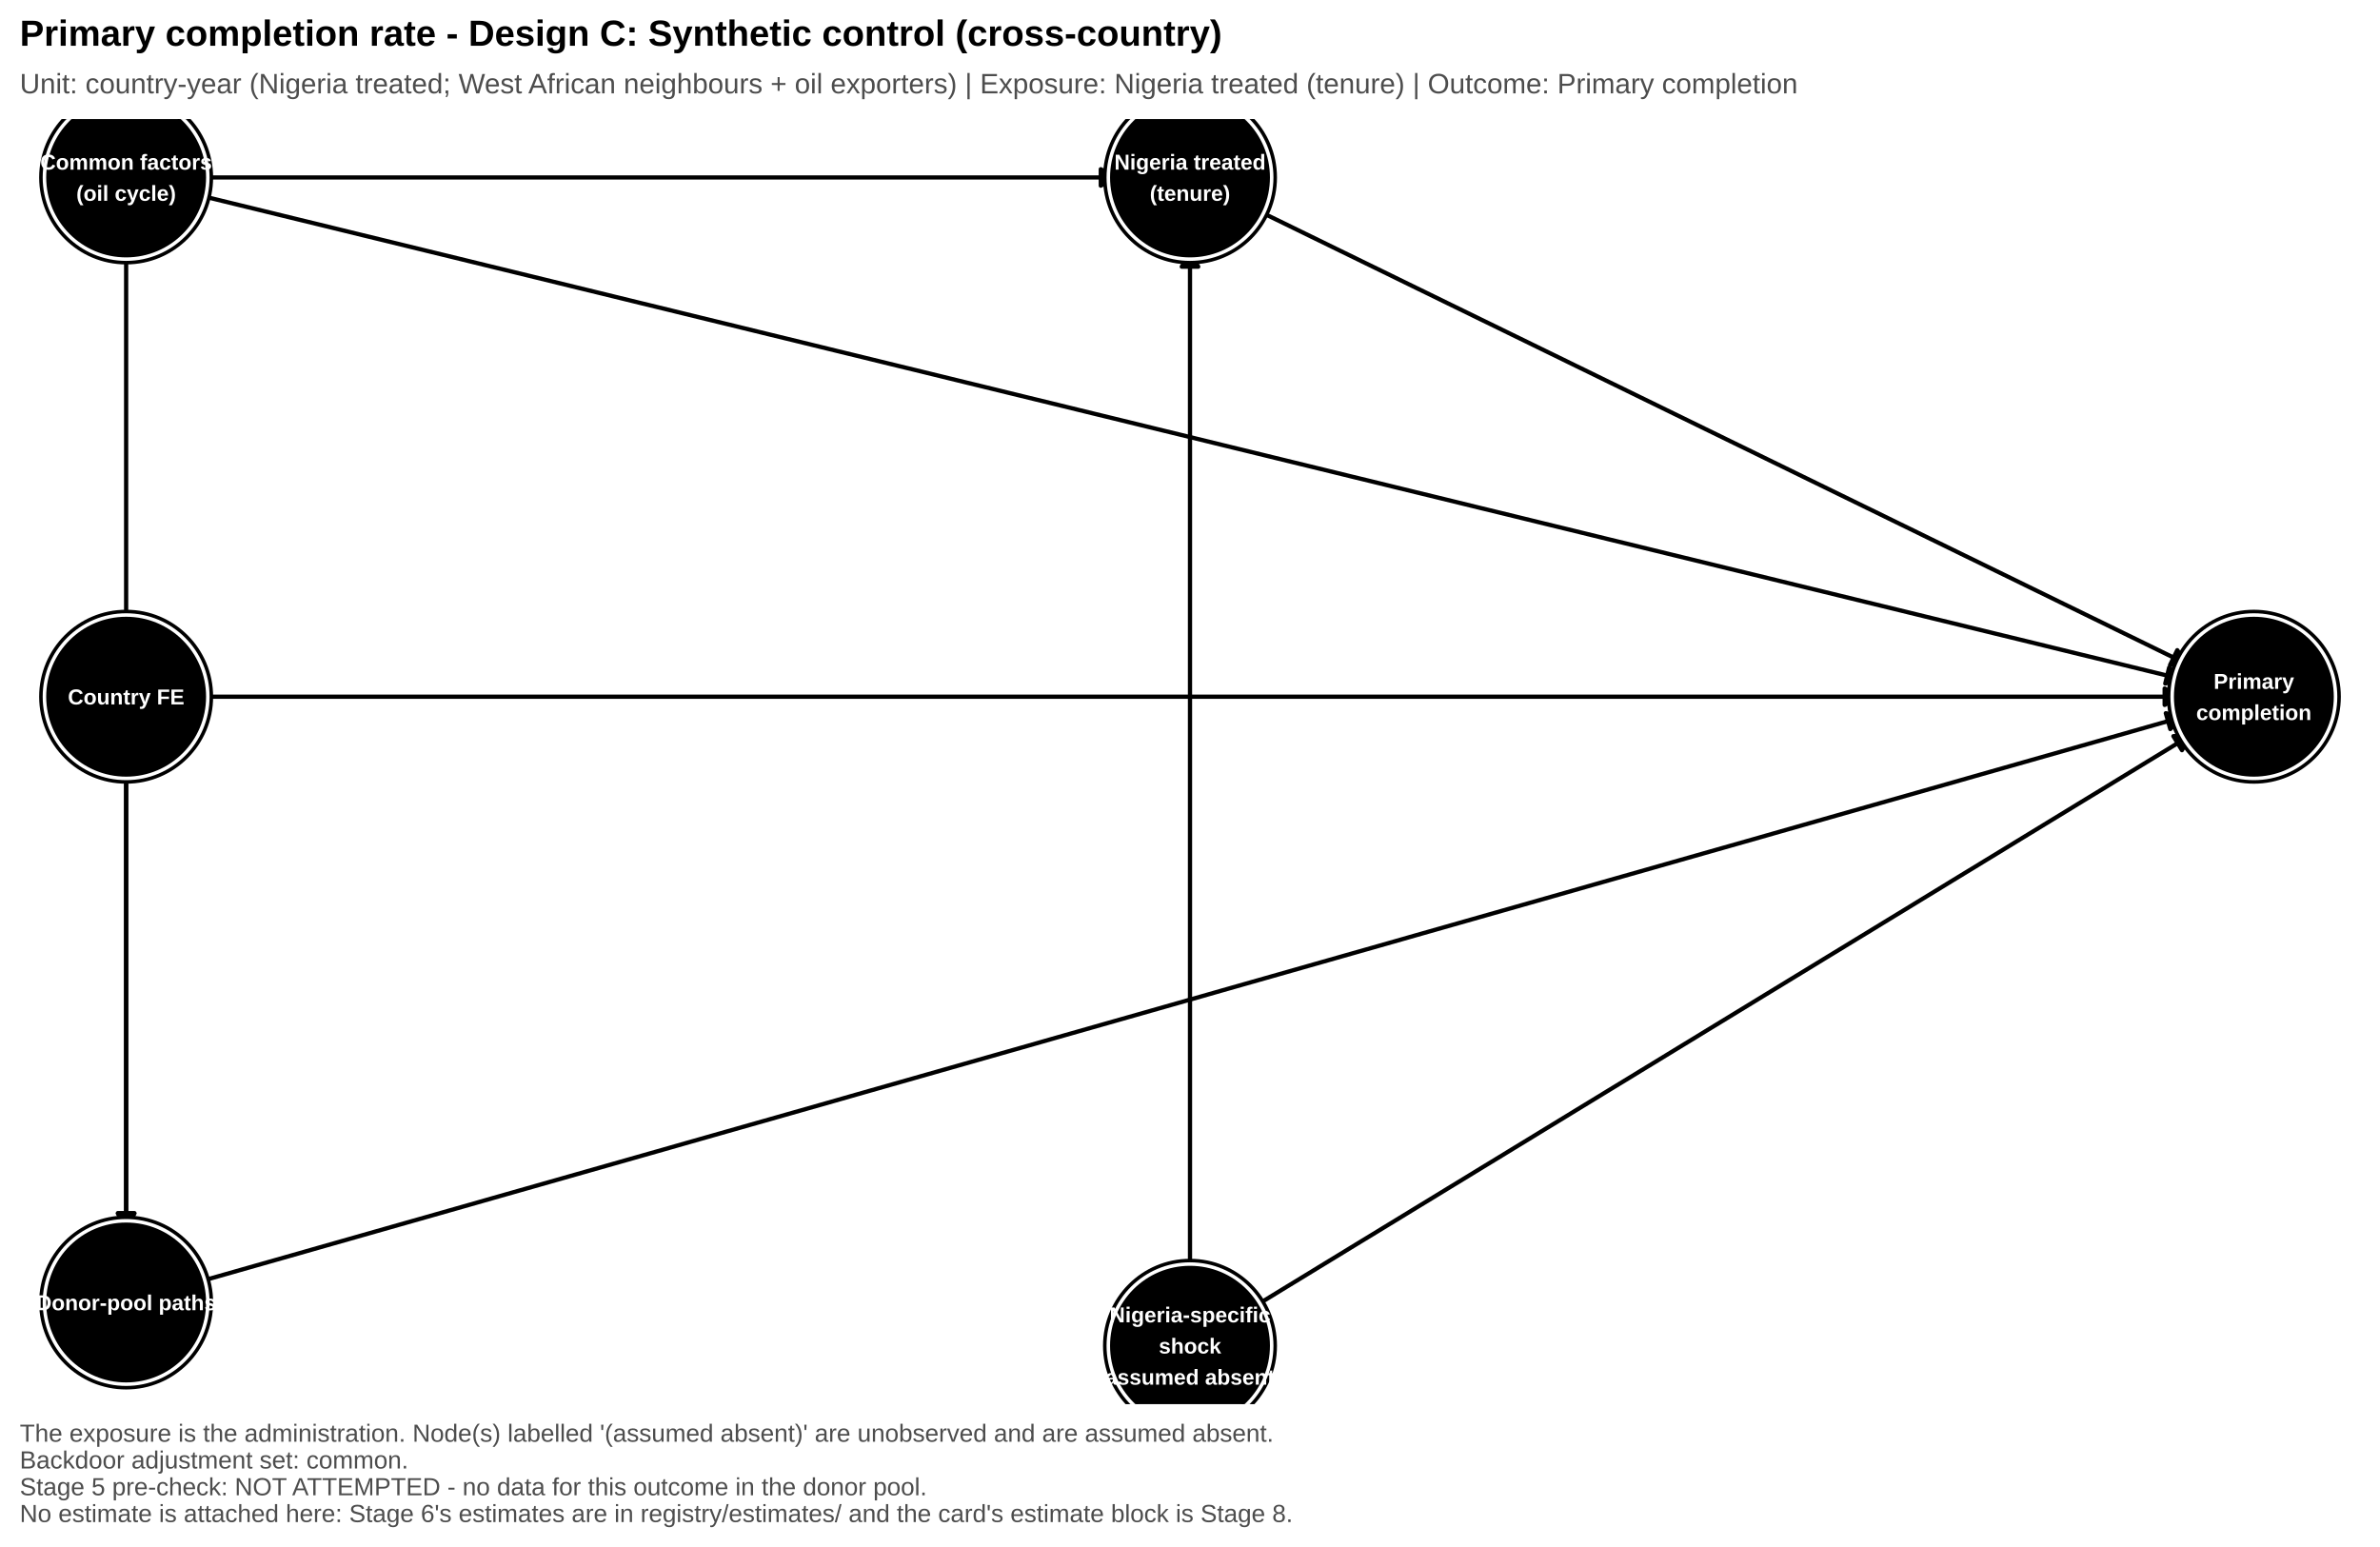
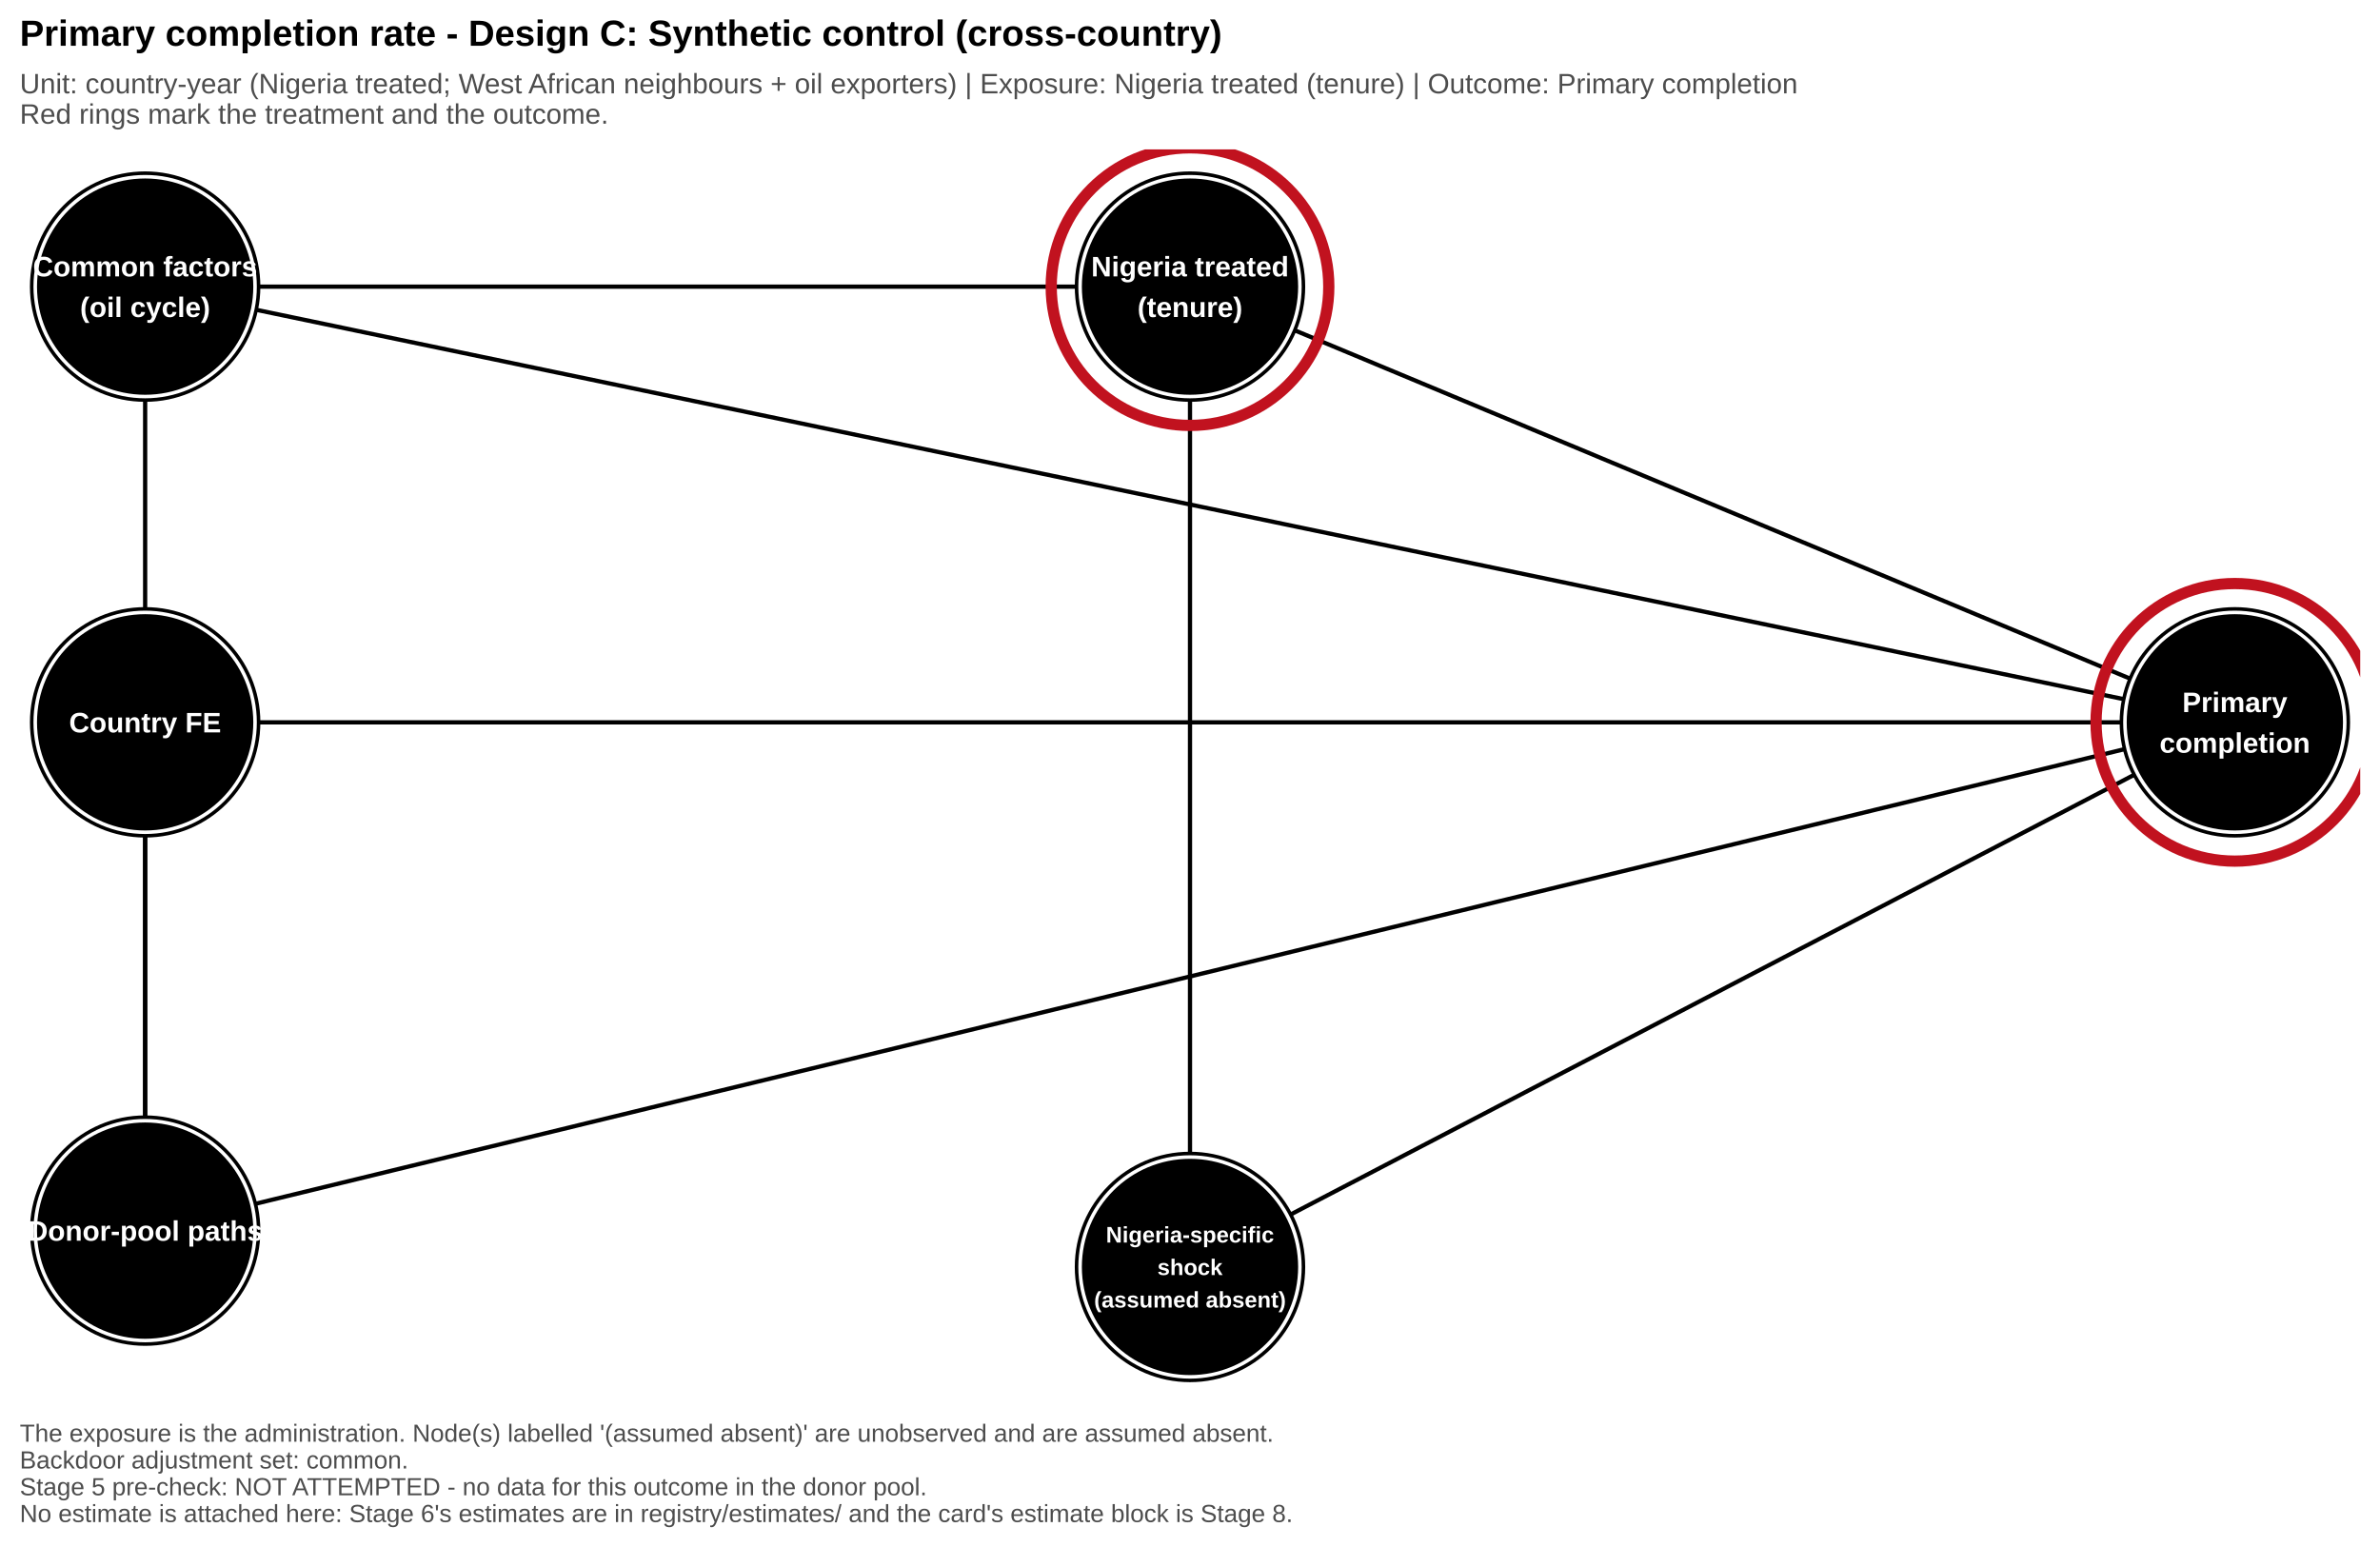
<svg xmlns="http://www.w3.org/2000/svg" width="720.00pt" height="468.00pt" viewBox="0 0 720.00 468.00">
  <g class="svglite">
    <defs>
      <style type="text/css">
    .svglite line, .svglite polyline, .svglite polygon, .svglite path, .svglite rect, .svglite circle {
      fill: none;
      stroke: #000000;
      stroke-linecap: round;
      stroke-linejoin: round;
      stroke-miterlimit: 10.00;
    }
    .svglite text {
      white-space: pre;
    }
    .svglite g.glyphgroup path {
      fill: inherit;
      stroke: none;
    }
  </style>
    </defs>
    <rect width="100%" height="100%" style="stroke: none; fill: #FFFFFF;" />
    <defs>
      <clipPath id="cpMC4wMHw3MjAuMDB8MC4wMHw0NjguMDA=">
        <rect x="0.00" y="0.00" width="720.00" height="468.00" />
      </clipPath>
    </defs>
    <g clip-path="url(#cpMC4wMHw3MjAuMDB8MC4wMHw0NjguMDA=)">
-       <rect x="0.00" y="-0" width="720.00" height="468.00" style="stroke-width: 1.16; stroke: none; fill: #FFFFFF;" />
+       <rect x="0.00" y="0" width="720.00" height="468.00" style="stroke-width: 1.16; stroke: none; fill: #FFFFFF;" />
    </g>
    <defs>
-       <clipPath id="cpNS45OHw3MTQuMDJ8MzYuMDF8NDI0Ljgw">
-         <rect x="5.98" y="36.01" width="708.04" height="388.78" />
+       <clipPath id="cpNS45OHw3MTQuMDJ8NDUuMTl8NDI0Ljgw">
+         <rect x="5.98" y="45.19" width="708.04" height="379.60" />
      </clipPath>
    </defs>
-     <g clip-path="url(#cpNS45OHw3MTQuMDJ8MzYuMDF8NDI0Ljgw)">
-       <polyline points="60.19,59.06 64.17,60.03 70.67,61.62 77.17,63.20 83.67,64.79 90.18,66.38 96.68,67.96 103.18,69.55 109.68,71.14 116.18,72.72 122.68,74.31 129.19,75.90 135.69,77.48 142.19,79.07 148.69,80.66 155.19,82.24 161.70,83.83 168.20,85.42 174.70,87.01 181.20,88.59 187.70,90.18 194.20,91.77 200.71,93.35 207.21,94.94 213.71,96.53 220.21,98.11 226.71,99.70 233.22,101.29 239.72,102.87 246.22,104.46 252.72,106.05 259.22,107.63 265.72,109.22 272.23,110.81 278.73,112.39 285.23,113.98 291.73,115.57 298.23,117.15 304.73,118.74 311.24,120.33 317.74,121.91 324.24,123.50 330.74,125.09 337.24,126.67 343.75,128.26 350.25,129.85 356.75,131.43 363.25,133.02 369.75,134.61 376.25,136.19 382.76,137.78 389.26,139.37 395.76,140.95 402.26,142.54 408.76,144.13 415.27,145.71 421.77,147.30 428.27,148.89 434.77,150.47 441.27,152.06 447.77,153.65 454.28,155.23 460.78,156.82 467.28,158.41 473.78,159.99 480.28,161.58 486.78,163.17 493.29,164.75 499.79,166.34 506.29,167.93 512.79,169.51 519.29,171.10 525.80,172.69 532.30,174.27 538.80,175.86 545.30,177.45 551.80,179.03 558.30,180.62 564.81,182.21 571.31,183.79 577.81,185.38 584.31,186.97 590.81,188.55 597.32,190.14 603.82,191.73 610.32,193.31 616.82,194.90 623.32,196.49 629.82,198.08 636.33,199.66 642.83,201.25 649.33,202.84 655.83,204.42 659.81,205.39 " style="stroke-width: 1.28; stroke-linecap: butt;" />
-       <polygon points="655.03,206.79 659.81,205.39 656.21,201.95 " style="stroke-width: 1.28; stroke-linecap: butt; fill: #000000;" />
-       <polyline points="38.16,76.36 38.16,77.75 38.16,81.19 38.16,84.62 38.16,88.06 38.16,91.50 38.16,94.94 38.16,98.38 38.16,101.81 38.16,105.25 38.16,108.69 38.16,112.13 38.16,115.57 38.16,119.00 38.16,122.44 38.16,125.88 38.16,129.32 38.16,132.76 38.16,136.19 38.16,139.63 38.16,143.07 38.16,146.51 38.16,149.94 38.16,153.38 38.16,156.82 38.16,160.26 38.16,163.70 38.16,167.13 38.16,170.57 38.16,174.01 38.16,177.45 38.16,180.89 38.16,184.32 38.16,187.76 38.16,191.20 38.16,194.64 38.16,198.08 38.16,201.51 38.16,204.95 38.16,208.39 38.16,211.83 38.16,215.26 38.16,218.70 38.16,222.14 38.16,225.58 38.16,229.02 38.16,232.45 38.16,235.89 38.16,239.33 38.16,242.77 38.16,246.21 38.16,249.64 38.16,253.08 38.16,256.52 38.16,259.96 38.16,263.39 38.16,266.83 38.16,270.27 38.16,273.71 38.16,277.15 38.16,280.58 38.16,284.02 38.16,287.46 38.16,290.90 38.16,294.34 38.16,297.77 38.16,301.21 38.16,304.65 38.16,308.09 38.16,311.53 38.16,314.96 38.16,318.40 38.16,321.84 38.16,325.28 38.16,328.71 38.16,332.15 38.16,335.59 38.16,339.03 38.16,342.47 38.16,345.90 38.16,349.34 38.16,352.78 38.16,356.22 38.16,359.66 38.16,363.09 38.16,366.53 38.16,369.97 38.16,371.36 " style="stroke-width: 1.28; stroke-linecap: butt;" />
-       <polygon points="35.67,367.04 38.16,371.36 40.65,367.04 " style="stroke-width: 1.28; stroke-linecap: butt; fill: #000000;" />
-       <polyline points="60.84,53.68 60.92,53.68 64.17,53.68 67.42,53.68 70.67,53.68 73.92,53.68 77.17,53.68 80.42,53.68 83.67,53.68 86.92,53.68 90.18,53.68 93.43,53.68 96.68,53.68 99.93,53.68 103.18,53.68 106.43,53.68 109.68,53.68 112.93,53.68 116.18,53.68 119.43,53.68 122.68,53.68 125.94,53.68 129.19,53.68 132.44,53.68 135.69,53.68 138.94,53.68 142.19,53.68 145.44,53.68 148.69,53.68 151.94,53.68 155.19,53.68 158.44,53.68 161.70,53.68 164.95,53.68 168.20,53.68 171.45,53.68 174.70,53.68 177.95,53.68 181.20,53.68 184.45,53.68 187.70,53.68 190.95,53.68 194.20,53.68 197.46,53.68 200.71,53.68 203.96,53.68 207.21,53.68 210.46,53.68 213.71,53.68 216.96,53.68 220.21,53.68 223.46,53.68 226.71,53.68 229.96,53.68 233.22,53.68 236.47,53.68 239.72,53.68 242.97,53.68 246.22,53.68 249.47,53.68 252.72,53.68 255.97,53.68 259.22,53.68 262.47,53.68 265.72,53.68 268.97,53.68 272.23,53.68 275.48,53.68 278.73,53.68 281.98,53.68 285.23,53.68 288.48,53.68 291.73,53.68 294.98,53.68 298.23,53.68 301.48,53.68 304.73,53.68 307.99,53.68 311.24,53.68 314.49,53.68 317.74,53.68 320.99,53.68 324.24,53.68 327.49,53.68 330.74,53.68 333.99,53.68 337.24,53.68 337.32,53.68 " style="stroke-width: 1.28; stroke-linecap: butt;" />
-       <polygon points="333.01,56.17 337.32,53.68 333.01,51.19 " style="stroke-width: 1.28; stroke-linecap: butt; fill: #000000;" />
-       <polyline points="60.84,210.77 64.17,210.77 70.67,210.77 77.17,210.77 83.67,210.77 90.18,210.77 96.68,210.77 103.18,210.77 109.68,210.77 116.18,210.77 122.68,210.77 129.19,210.77 135.69,210.77 142.19,210.77 148.69,210.77 155.19,210.77 161.70,210.77 168.20,210.77 174.70,210.77 181.20,210.77 187.70,210.77 194.20,210.77 200.71,210.77 207.21,210.77 213.71,210.77 220.21,210.77 226.71,210.77 233.22,210.77 239.72,210.77 246.22,210.77 252.72,210.77 259.22,210.77 265.72,210.77 272.23,210.77 278.73,210.77 285.23,210.77 291.73,210.77 298.23,210.77 304.73,210.77 311.24,210.77 317.74,210.77 324.24,210.77 330.74,210.77 337.24,210.77 343.75,210.77 350.25,210.77 356.75,210.77 363.25,210.77 369.75,210.77 376.25,210.77 382.76,210.77 389.26,210.77 395.76,210.77 402.26,210.77 408.76,210.77 415.27,210.77 421.77,210.77 428.27,210.77 434.77,210.77 441.27,210.77 447.77,210.77 454.28,210.77 460.78,210.77 467.28,210.77 473.78,210.77 480.28,210.77 486.78,210.77 493.29,210.77 499.79,210.77 506.29,210.77 512.79,210.77 519.29,210.77 525.80,210.77 532.30,210.77 538.80,210.77 545.30,210.77 551.80,210.77 558.30,210.77 564.81,210.77 571.31,210.77 577.81,210.77 584.31,210.77 590.81,210.77 597.32,210.77 603.82,210.77 610.32,210.77 616.82,210.77 623.32,210.77 629.82,210.77 636.33,210.77 642.83,210.77 649.33,210.77 655.83,210.77 659.16,210.77 " style="stroke-width: 1.28; stroke-linecap: butt;" />
-       <polygon points="654.85,213.26 659.16,210.77 654.85,208.28 " style="stroke-width: 1.28; stroke-linecap: butt; fill: #000000;" />
-       <polyline points="38.16,233.45 38.16,234.83 38.16,236.69 38.16,238.54 38.16,240.39 38.16,242.24 38.16,244.09 38.16,245.94 38.16,247.79 38.16,249.64 38.16,251.49 38.16,253.35 38.16,255.20 38.16,257.05 38.16,258.90 38.16,260.75 38.16,262.60 38.16,264.45 38.16,266.30 38.16,268.15 38.16,270.01 38.16,271.86 38.16,273.71 38.16,275.56 38.16,277.41 38.16,279.26 38.16,281.11 38.16,282.96 38.16,284.82 38.16,286.67 38.16,288.52 38.16,290.37 38.16,292.22 38.16,294.07 38.16,295.92 38.16,297.77 38.16,299.62 38.16,301.48 38.16,303.33 38.16,305.18 38.16,307.03 38.16,308.88 38.16,310.73 38.16,312.58 38.16,314.43 38.16,316.29 38.16,318.14 38.16,319.99 38.16,321.84 38.16,323.69 38.16,325.54 38.16,327.39 38.16,329.24 38.16,331.09 38.16,332.95 38.16,334.80 38.16,336.65 38.16,338.50 38.16,340.35 38.16,342.20 38.16,344.05 38.16,345.90 38.16,347.76 38.16,349.61 38.16,351.46 38.16,353.31 38.16,355.16 38.16,357.01 38.16,358.86 38.16,360.71 38.16,362.56 38.16,364.42 38.16,366.27 38.16,368.12 38.16,369.97 38.16,371.36 " style="stroke-width: 1.28; stroke-linecap: butt;" />
-       <polygon points="35.67,367.04 38.16,371.36 40.65,367.04 " style="stroke-width: 1.28; stroke-linecap: butt; fill: #000000;" />
-       <polyline points="59.97,387.82 64.17,386.63 70.67,384.78 77.17,382.93 83.67,381.08 90.18,379.23 96.68,377.37 103.18,375.52 109.68,373.67 116.18,371.82 122.68,369.97 129.19,368.12 135.69,366.27 142.19,364.42 148.69,362.56 155.19,360.71 161.70,358.86 168.20,357.01 174.70,355.16 181.20,353.31 187.70,351.46 194.20,349.61 200.71,347.76 207.21,345.90 213.71,344.05 220.21,342.20 226.71,340.35 233.22,338.50 239.72,336.65 246.22,334.80 252.72,332.95 259.22,331.09 265.72,329.24 272.23,327.39 278.73,325.54 285.23,323.69 291.73,321.84 298.23,319.99 304.73,318.14 311.24,316.29 317.74,314.43 324.24,312.58 330.74,310.73 337.24,308.88 343.75,307.03 350.25,305.18 356.75,303.33 363.25,301.48 369.75,299.62 376.25,297.77 382.76,295.92 389.26,294.07 395.76,292.22 402.26,290.37 408.76,288.52 415.27,286.67 421.77,284.82 428.27,282.96 434.77,281.11 441.27,279.26 447.77,277.41 454.28,275.56 460.78,273.71 467.28,271.86 473.78,270.01 480.28,268.15 486.78,266.30 493.29,264.45 499.79,262.60 506.29,260.75 512.79,258.90 519.29,257.05 525.80,255.20 532.30,253.35 538.80,251.49 545.30,249.64 551.80,247.79 558.30,245.94 564.81,244.09 571.31,242.24 577.81,240.39 584.31,238.54 590.81,236.69 597.32,234.83 603.82,232.98 610.32,231.13 616.82,229.28 623.32,227.43 629.82,225.58 636.33,223.73 642.83,221.88 649.33,220.02 655.83,218.17 660.03,216.98 " style="stroke-width: 1.28; stroke-linecap: butt;" />
-       <polygon points="656.56,220.56 660.03,216.98 655.20,215.76 " style="stroke-width: 1.28; stroke-linecap: butt; fill: #000000;" />
-       <polyline points="380.38,63.63 382.76,64.79 386.01,66.38 389.26,67.96 392.51,69.55 395.76,71.14 399.01,72.72 402.26,74.31 405.51,75.90 408.76,77.48 412.01,79.07 415.27,80.66 418.52,82.24 421.77,83.83 425.02,85.42 428.27,87.01 431.52,88.59 434.77,90.18 438.02,91.77 441.27,93.35 444.52,94.94 447.77,96.53 451.03,98.11 454.28,99.70 457.53,101.29 460.78,102.87 464.03,104.46 467.28,106.05 470.53,107.63 473.78,109.22 477.03,110.81 480.28,112.39 483.53,113.98 486.78,115.57 490.04,117.15 493.29,118.74 496.54,120.33 499.79,121.91 503.04,123.50 506.29,125.09 509.54,126.67 512.79,128.26 516.04,129.85 519.29,131.43 522.54,133.02 525.80,134.61 529.05,136.19 532.30,137.78 535.55,139.37 538.80,140.95 542.05,142.54 545.30,144.13 548.55,145.71 551.80,147.30 555.05,148.89 558.30,150.47 561.56,152.06 564.81,153.65 568.06,155.23 571.31,156.82 574.56,158.41 577.81,159.99 581.06,161.58 584.31,163.17 587.56,164.75 590.81,166.34 594.06,167.93 597.32,169.51 600.57,171.10 603.82,172.69 607.07,174.27 610.32,175.86 613.57,177.45 616.82,179.03 620.07,180.62 623.32,182.21 626.57,183.79 629.82,185.38 633.08,186.97 636.33,188.55 639.58,190.14 642.83,191.73 646.08,193.31 649.33,194.90 652.58,196.49 655.83,198.08 659.08,199.66 661.46,200.82 " style="stroke-width: 1.28; stroke-linecap: butt;" />
-       <polygon points="656.49,201.17 661.46,200.82 658.67,196.69 " style="stroke-width: 1.28; stroke-linecap: butt; fill: #000000;" />
-       <polyline points="379.36,395.31 379.51,395.22 382.76,393.24 386.01,391.26 389.26,389.27 392.51,387.29 395.76,385.31 399.01,383.32 402.26,381.34 405.51,379.36 408.76,377.37 412.01,375.39 415.27,373.41 418.52,371.42 421.77,369.44 425.02,367.46 428.27,365.47 431.52,363.49 434.77,361.51 438.02,359.52 441.27,357.54 444.52,355.56 447.77,353.57 451.03,351.59 454.28,349.61 457.53,347.62 460.78,345.64 464.03,343.66 467.28,341.67 470.53,339.69 473.78,337.71 477.03,335.72 480.28,333.74 483.53,331.76 486.78,329.77 490.04,327.79 493.29,325.81 496.54,323.82 499.79,321.84 503.04,319.86 506.29,317.87 509.54,315.89 512.79,313.91 516.04,311.92 519.29,309.94 522.54,307.96 525.80,305.97 529.05,303.99 532.30,302.00 535.55,300.02 538.80,298.04 542.05,296.05 545.30,294.07 548.55,292.09 551.80,290.10 555.05,288.12 558.30,286.14 561.56,284.15 564.81,282.17 568.06,280.19 571.31,278.20 574.56,276.22 577.81,274.24 581.06,272.25 584.31,270.27 587.56,268.29 590.81,266.30 594.06,264.32 597.32,262.34 600.57,260.35 603.82,258.37 607.07,256.39 610.32,254.40 613.57,252.42 616.82,250.44 620.07,248.45 623.32,246.47 626.57,244.49 629.82,242.50 633.08,240.52 636.33,238.54 639.58,236.55 642.83,234.57 646.08,232.59 649.33,230.60 652.58,228.62 655.83,226.64 659.08,224.65 662.33,222.67 662.48,222.58 " style="stroke-width: 1.28; stroke-linecap: butt;" />
-       <polygon points="660.09,226.95 662.48,222.58 657.50,222.70 " style="stroke-width: 1.28; stroke-linecap: butt; fill: #000000;" />
-       <polyline points="360.00,384.45 360.00,382.13 360.00,378.56 360.00,374.99 360.00,371.42 360.00,367.85 360.00,364.28 360.00,360.71 360.00,357.14 360.00,353.57 360.00,350.00 360.00,346.43 360.00,342.86 360.00,339.29 360.00,335.72 360.00,332.15 360.00,328.58 360.00,325.01 360.00,321.44 360.00,317.87 360.00,314.30 360.00,310.73 360.00,307.16 360.00,303.59 360.00,300.02 360.00,296.45 360.00,292.88 360.00,289.31 360.00,285.74 360.00,282.17 360.00,278.60 360.00,275.03 360.00,271.46 360.00,267.89 360.00,264.32 360.00,260.75 360.00,257.18 360.00,253.61 360.00,250.04 360.00,246.47 360.00,242.90 360.00,239.33 360.00,235.76 360.00,232.19 360.00,228.62 360.00,225.05 360.00,221.48 360.00,217.91 360.00,214.34 360.00,210.77 360.00,207.20 360.00,203.63 360.00,200.06 360.00,196.49 360.00,192.92 360.00,189.35 360.00,185.78 360.00,182.21 360.00,178.64 360.00,175.07 360.00,171.50 360.00,167.93 360.00,164.36 360.00,160.79 360.00,157.22 360.00,153.65 360.00,150.08 360.00,146.51 360.00,142.94 360.00,139.37 360.00,135.80 360.00,132.23 360.00,128.66 360.00,125.09 360.00,121.52 360.00,117.95 360.00,114.38 360.00,110.81 360.00,107.24 360.00,103.67 360.00,100.10 360.00,96.53 360.00,92.96 360.00,89.39 360.00,85.81 360.00,82.24 360.00,78.67 360.00,76.36 " style="stroke-width: 1.28; stroke-linecap: butt;" />
-       <polygon points="362.49,80.68 360.00,76.36 357.51,80.68 " style="stroke-width: 1.28; stroke-linecap: butt; fill: #000000;" />
-       <circle cx="681.84" cy="210.77" r="25.96" style="stroke-width: 0.71; fill: #000000;" />
-       <circle cx="38.16" cy="53.68" r="25.96" style="stroke-width: 0.71; fill: #000000;" />
-       <circle cx="38.16" cy="210.77" r="25.96" style="stroke-width: 0.71; fill: #000000;" />
-       <circle cx="38.16" cy="394.03" r="25.96" style="stroke-width: 0.71; fill: #000000;" />
-       <circle cx="360.00" cy="53.68" r="25.96" style="stroke-width: 0.71; fill: #000000;" />
-       <circle cx="360.00" cy="407.12" r="25.96" style="stroke-width: 0.71; fill: #000000;" />
-       <circle cx="681.84" cy="210.77" r="24.89" style="stroke-width: 0.71; stroke: #FFFFFF; fill: #FFFFFF;" />
-       <circle cx="38.16" cy="53.68" r="24.89" style="stroke-width: 0.71; stroke: #FFFFFF; fill: #FFFFFF;" />
-       <circle cx="38.16" cy="210.77" r="24.89" style="stroke-width: 0.71; stroke: #FFFFFF; fill: #FFFFFF;" />
-       <circle cx="38.16" cy="394.03" r="24.89" style="stroke-width: 0.71; stroke: #FFFFFF; fill: #FFFFFF;" />
-       <circle cx="360.00" cy="53.68" r="24.89" style="stroke-width: 0.71; stroke: #FFFFFF; fill: #FFFFFF;" />
-       <circle cx="360.00" cy="407.12" r="24.89" style="stroke-width: 0.71; stroke: #FFFFFF; fill: #FFFFFF;" />
-       <circle cx="681.84" cy="210.77" r="23.83" style="stroke-width: 0.71; fill: #000000;" />
-       <circle cx="38.16" cy="53.68" r="23.83" style="stroke-width: 0.71; fill: #000000;" />
-       <circle cx="38.16" cy="210.77" r="23.83" style="stroke-width: 0.71; fill: #000000;" />
-       <circle cx="38.16" cy="394.03" r="23.83" style="stroke-width: 0.71; fill: #000000;" />
-       <circle cx="360.00" cy="53.68" r="23.83" style="stroke-width: 0.71; fill: #000000;" />
-       <circle cx="360.00" cy="407.12" r="23.83" style="stroke-width: 0.71; fill: #000000;" />
-       <text x="681.84" y="208.40" text-anchor="middle" style="font-size: 6.54px; font-weight: bold;fill: #FFFFFF; font-family: &quot;Arial&quot;;" textLength="24.33px" lengthAdjust="spacingAndGlyphs">Primary</text>
-       <text x="681.84" y="217.82" text-anchor="middle" style="font-size: 6.54px; font-weight: bold;fill: #FFFFFF; font-family: &quot;Arial&quot;;" textLength="34.80px" lengthAdjust="spacingAndGlyphs">completion</text>
-       <text x="38.16" y="51.31" text-anchor="middle" style="font-size: 6.54px; font-weight: bold;fill: #FFFFFF; font-family: &quot;Arial&quot;;" textLength="51.86px" lengthAdjust="spacingAndGlyphs">Common factors</text>
-       <text x="38.16" y="60.74" text-anchor="middle" style="font-size: 6.54px; font-weight: bold;fill: #FFFFFF; font-family: &quot;Arial&quot;;" textLength="30.08px" lengthAdjust="spacingAndGlyphs">(oil cycle)</text>
-       <text x="38.16" y="213.11" text-anchor="middle" style="font-size: 6.54px; font-weight: bold;fill: #FFFFFF; font-family: &quot;Arial&quot;;" textLength="35.17px" lengthAdjust="spacingAndGlyphs">Country FE</text>
-       <text x="38.16" y="396.37" text-anchor="middle" style="font-size: 6.54px; font-weight: bold;fill: #FFFFFF; font-family: &quot;Arial&quot;;" textLength="54.36px" lengthAdjust="spacingAndGlyphs">Donor-pool paths</text>
-       <text x="360.00" y="51.31" text-anchor="middle" style="font-size: 6.54px; font-weight: bold;fill: #FFFFFF; font-family: &quot;Arial&quot;;" textLength="45.69px" lengthAdjust="spacingAndGlyphs">Nigeria treated</text>
-       <text x="360.00" y="60.74" text-anchor="middle" style="font-size: 6.54px; font-weight: bold;fill: #FFFFFF; font-family: &quot;Arial&quot;;" textLength="24.28px" lengthAdjust="spacingAndGlyphs">(tenure)</text>
-       <text x="360.00" y="400.04" text-anchor="middle" style="font-size: 6.54px; font-weight: bold;fill: #FFFFFF; font-family: &quot;Arial&quot;;" textLength="48.58px" lengthAdjust="spacingAndGlyphs">Nigeria-specific</text>
-       <text x="360.00" y="409.46" text-anchor="middle" style="font-size: 6.54px; font-weight: bold;fill: #FFFFFF; font-family: &quot;Arial&quot;;" textLength="18.84px" lengthAdjust="spacingAndGlyphs">shock</text>
-       <text x="360.00" y="418.89" text-anchor="middle" style="font-size: 6.54px; font-weight: bold;fill: #FFFFFF; font-family: &quot;Arial&quot;;" textLength="55.45px" lengthAdjust="spacingAndGlyphs">(assumed absent)</text>
+     <g clip-path="url(#cpNS45OHw3MTQuMDJ8NDUuMTl8NDI0Ljgw)">
+       <polyline points="66.11,91.34 69.45,92.04 75.84,93.37 82.22,94.70 88.61,96.03 94.99,97.36 101.38,98.69 107.77,100.03 114.15,101.36 120.54,102.69 126.92,104.02 133.31,105.35 139.69,106.68 146.08,108.01 152.47,109.34 158.85,110.68 165.24,112.01 171.62,113.34 178.01,114.67 184.39,116.00 190.78,117.33 197.17,118.66 203.55,120.00 209.94,121.33 216.32,122.66 222.71,123.99 229.09,125.32 235.48,126.65 241.86,127.98 248.25,129.32 254.64,130.65 261.02,131.98 267.41,133.31 273.79,134.64 280.18,135.97 286.56,137.30 292.95,138.64 299.34,139.97 305.72,141.30 312.11,142.63 318.49,143.96 324.88,145.29 331.26,146.62 337.65,147.96 344.04,149.29 350.42,150.62 356.81,151.95 363.19,153.28 369.58,154.61 375.96,155.94 382.35,157.27 388.74,158.61 395.12,159.94 401.51,161.27 407.89,162.60 414.28,163.93 420.66,165.26 427.05,166.59 433.44,167.93 439.82,169.26 446.21,170.59 452.59,171.92 458.98,173.25 465.36,174.58 471.75,175.91 478.14,177.25 484.52,178.58 490.91,179.91 497.29,181.24 503.68,182.57 510.06,183.90 516.45,185.23 522.83,186.57 529.22,187.90 535.61,189.23 541.99,190.56 548.38,191.89 554.76,193.22 561.15,194.55 567.53,195.88 573.92,197.22 580.31,198.55 586.69,199.88 593.08,201.21 599.46,202.54 605.85,203.87 612.23,205.20 618.62,206.54 625.01,207.87 631.39,209.20 637.78,210.53 644.16,211.86 650.55,213.19 653.89,213.89 " style="stroke-width: 1.28; stroke-linecap: butt;" />
+       <polygon points="649.16,215.45 653.89,213.89 650.18,210.57 " style="stroke-width: 1.28; stroke-linecap: butt; fill: #000000;" />
+       <polyline points="43.91,109.39 43.91,109.79 43.91,112.67 43.91,115.56 43.91,118.44 43.91,121.33 43.91,124.21 43.91,127.10 43.91,129.98 43.91,132.87 43.91,135.75 43.91,138.64 43.91,141.52 43.91,144.40 43.91,147.29 43.91,150.17 43.91,153.06 43.91,155.94 43.91,158.83 43.91,161.71 43.91,164.60 43.91,167.48 43.91,170.37 43.91,173.25 43.91,176.14 43.91,179.02 43.91,181.91 43.91,184.79 43.91,187.67 43.91,190.56 43.91,193.44 43.91,196.33 43.91,199.21 43.91,202.10 43.91,204.98 43.91,207.87 43.91,210.75 43.91,213.64 43.91,216.52 43.91,219.41 43.91,222.29 43.91,225.18 43.91,228.06 43.91,230.94 43.91,233.83 43.91,236.71 43.91,239.60 43.91,242.48 43.91,245.37 43.91,248.25 43.91,251.14 43.91,254.02 43.91,256.91 43.91,259.79 43.91,262.68 43.91,265.56 43.91,268.45 43.91,271.33 43.91,274.21 43.91,277.10 43.91,279.98 43.91,282.87 43.91,285.75 43.91,288.64 43.91,291.52 43.91,294.41 43.91,297.29 43.91,300.18 43.91,303.06 43.91,305.95 43.91,308.83 43.91,311.72 43.91,314.60 43.91,317.48 43.91,320.37 43.91,323.25 43.91,326.14 43.91,329.02 43.91,331.91 43.91,334.79 43.91,337.68 43.91,340.56 43.91,343.45 43.91,346.33 43.91,349.22 43.91,349.62 " style="stroke-width: 1.28; stroke-linecap: butt;" />
+       <polygon points="41.42,345.30 43.91,349.62 46.40,345.30 " style="stroke-width: 1.28; stroke-linecap: butt; fill: #000000;" />
+       <polyline points="66.59,86.71 69.45,86.71 72.64,86.71 75.84,86.71 79.03,86.71 82.22,86.71 85.42,86.71 88.61,86.71 91.80,86.71 94.99,86.71 98.19,86.71 101.38,86.71 104.57,86.71 107.77,86.71 110.96,86.71 114.15,86.71 117.34,86.71 120.54,86.71 123.73,86.71 126.92,86.71 130.12,86.71 133.31,86.71 136.50,86.71 139.69,86.71 142.89,86.71 146.08,86.71 149.27,86.71 152.47,86.71 155.66,86.71 158.85,86.71 162.04,86.71 165.24,86.71 168.43,86.71 171.62,86.71 174.82,86.71 178.01,86.71 181.20,86.71 184.39,86.71 187.59,86.71 190.78,86.71 193.97,86.71 197.17,86.71 200.36,86.71 203.55,86.71 206.74,86.71 209.94,86.71 213.13,86.71 216.32,86.71 219.51,86.71 222.71,86.71 225.90,86.71 229.09,86.71 232.29,86.71 235.48,86.71 238.67,86.71 241.86,86.71 245.06,86.71 248.25,86.71 251.44,86.71 254.64,86.71 257.83,86.71 261.02,86.71 264.21,86.71 267.41,86.71 270.60,86.71 273.79,86.71 276.99,86.71 280.18,86.71 283.37,86.71 286.56,86.71 289.76,86.71 292.95,86.71 296.14,86.71 299.34,86.71 302.53,86.71 305.72,86.71 308.91,86.71 312.11,86.71 315.30,86.71 318.49,86.71 321.69,86.71 324.88,86.71 328.07,86.71 331.26,86.71 334.46,86.71 337.32,86.71 " style="stroke-width: 1.28; stroke-linecap: butt;" />
+       <polygon points="333.01,89.20 337.32,86.71 333.01,84.22 " style="stroke-width: 1.28; stroke-linecap: butt; fill: #000000;" />
+       <polyline points="66.59,218.52 69.45,218.52 75.84,218.52 82.22,218.52 88.61,218.52 94.99,218.52 101.38,218.52 107.77,218.52 114.15,218.52 120.54,218.52 126.92,218.52 133.31,218.52 139.69,218.52 146.08,218.52 152.47,218.52 158.85,218.52 165.24,218.52 171.62,218.52 178.01,218.52 184.39,218.52 190.78,218.52 197.17,218.52 203.55,218.52 209.94,218.52 216.32,218.52 222.71,218.52 229.09,218.52 235.48,218.52 241.86,218.52 248.25,218.52 254.64,218.52 261.02,218.52 267.41,218.52 273.79,218.52 280.18,218.52 286.56,218.52 292.95,218.52 299.34,218.52 305.72,218.52 312.11,218.52 318.49,218.52 324.88,218.52 331.26,218.52 337.65,218.52 344.04,218.52 350.42,218.52 356.81,218.52 363.19,218.52 369.58,218.52 375.96,218.52 382.35,218.52 388.74,218.52 395.12,218.52 401.51,218.52 407.89,218.52 414.28,218.52 420.66,218.52 427.05,218.52 433.44,218.52 439.82,218.52 446.21,218.52 452.59,218.52 458.98,218.52 465.36,218.52 471.75,218.52 478.14,218.52 484.52,218.52 490.91,218.52 497.29,218.52 503.68,218.52 510.06,218.52 516.45,218.52 522.83,218.52 529.22,218.52 535.61,218.52 541.99,218.52 548.38,218.52 554.76,218.52 561.15,218.52 567.53,218.52 573.92,218.52 580.31,218.52 586.69,218.52 593.08,218.52 599.46,218.52 605.85,218.52 612.23,218.52 618.62,218.52 625.01,218.52 631.39,218.52 637.78,218.52 644.16,218.52 650.55,218.52 653.41,218.52 " style="stroke-width: 1.28; stroke-linecap: butt;" />
+       <polygon points="649.10,221.01 653.41,218.52 649.10,216.03 " style="stroke-width: 1.28; stroke-linecap: butt; fill: #000000;" />
+       <polyline points="43.91,241.20 43.91,241.82 43.91,243.37 43.91,244.92 43.91,246.48 43.91,248.03 43.91,249.58 43.91,251.14 43.91,252.69 43.91,254.24 43.91,255.80 43.91,257.35 43.91,258.90 43.91,260.46 43.91,262.01 43.91,263.56 43.91,265.12 43.91,266.67 43.91,268.22 43.91,269.78 43.91,271.33 43.91,272.88 43.91,274.44 43.91,275.99 43.91,277.54 43.91,279.10 43.91,280.65 43.91,282.20 43.91,283.76 43.91,285.31 43.91,286.86 43.91,288.42 43.91,289.97 43.91,291.52 43.91,293.08 43.91,294.63 43.91,296.18 43.91,297.74 43.91,299.29 43.91,300.84 43.91,302.40 43.91,303.95 43.91,305.50 43.91,307.06 43.91,308.61 43.91,310.16 43.91,311.72 43.91,313.27 43.91,314.82 43.91,316.38 43.91,317.93 43.91,319.48 43.91,321.04 43.91,322.59 43.91,324.14 43.91,325.70 43.91,327.25 43.91,328.80 43.91,330.35 43.91,331.91 43.91,333.46 43.91,335.01 43.91,336.57 43.91,338.12 43.91,339.67 43.91,341.23 43.91,342.78 43.91,344.33 43.91,345.89 43.91,347.44 43.91,348.99 43.91,349.62 " style="stroke-width: 1.28; stroke-linecap: butt;" />
+       <polygon points="41.42,345.30 43.91,349.62 46.40,345.30 " style="stroke-width: 1.28; stroke-linecap: butt; fill: #000000;" />
+       <polyline points="65.94,366.93 69.45,366.08 75.84,364.53 82.22,362.97 88.61,361.42 94.99,359.87 101.38,358.31 107.77,356.76 114.15,355.21 120.54,353.65 126.92,352.10 133.31,350.55 139.69,348.99 146.08,347.44 152.47,345.89 158.85,344.33 165.24,342.78 171.62,341.23 178.01,339.67 184.39,338.12 190.78,336.57 197.17,335.01 203.55,333.46 209.94,331.91 216.32,330.35 222.71,328.80 229.09,327.25 235.48,325.70 241.86,324.14 248.25,322.59 254.64,321.04 261.02,319.48 267.41,317.93 273.79,316.38 280.18,314.82 286.56,313.27 292.95,311.72 299.34,310.16 305.72,308.61 312.11,307.06 318.49,305.50 324.88,303.95 331.26,302.40 337.65,300.84 344.04,299.29 350.42,297.74 356.81,296.18 363.19,294.63 369.58,293.08 375.96,291.52 382.35,289.97 388.74,288.42 395.12,286.86 401.51,285.31 407.89,283.76 414.28,282.20 420.66,280.65 427.05,279.10 433.44,277.54 439.82,275.99 446.21,274.44 452.59,272.88 458.98,271.33 465.36,269.78 471.75,268.22 478.14,266.67 484.52,265.12 490.91,263.56 497.29,262.01 503.68,260.46 510.06,258.90 516.45,257.35 522.83,255.80 529.22,254.24 535.61,252.69 541.99,251.14 548.38,249.58 554.76,248.03 561.15,246.48 567.53,244.92 573.92,243.37 580.31,241.82 586.69,240.26 593.08,238.71 599.46,237.16 605.85,235.60 612.23,234.05 618.62,232.50 625.01,230.94 631.39,229.39 637.78,227.84 644.16,226.28 650.55,224.73 654.06,223.88 " style="stroke-width: 1.28; stroke-linecap: butt;" />
+       <polygon points="650.45,227.32 654.06,223.88 649.28,222.48 " style="stroke-width: 1.28; stroke-linecap: butt; fill: #000000;" />
+       <polyline points="380.93,95.44 382.35,96.03 385.54,97.36 388.74,98.69 391.93,100.03 395.12,101.36 398.31,102.69 401.51,104.02 404.70,105.35 407.89,106.68 411.09,108.01 414.28,109.34 417.47,110.68 420.66,112.01 423.86,113.34 427.05,114.67 430.24,116.00 433.44,117.33 436.63,118.66 439.82,120.00 443.01,121.33 446.21,122.66 449.40,123.99 452.59,125.32 455.79,126.65 458.98,127.98 462.17,129.32 465.36,130.65 468.56,131.98 471.75,133.31 474.94,134.64 478.14,135.97 481.33,137.30 484.52,138.64 487.71,139.97 490.91,141.30 494.10,142.63 497.29,143.96 500.49,145.29 503.68,146.62 506.87,147.96 510.06,149.29 513.26,150.62 516.45,151.95 519.64,153.28 522.83,154.61 526.03,155.94 529.22,157.27 532.41,158.61 535.61,159.94 538.80,161.27 541.99,162.60 545.18,163.93 548.38,165.26 551.57,166.59 554.76,167.93 557.96,169.26 561.15,170.59 564.34,171.92 567.53,173.25 570.73,174.58 573.92,175.91 577.11,177.25 580.31,178.58 583.50,179.91 586.69,181.24 589.88,182.57 593.08,183.90 596.27,185.23 599.46,186.57 602.66,187.90 605.85,189.23 609.04,190.56 612.23,191.89 615.43,193.22 618.62,194.55 621.81,195.88 625.01,197.22 628.20,198.55 631.39,199.88 634.58,201.21 637.78,202.54 640.97,203.87 644.16,205.20 647.36,206.54 650.55,207.87 653.74,209.20 655.16,209.79 " style="stroke-width: 1.28; stroke-linecap: butt;" />
+       <polygon points="650.22,210.43 655.16,209.79 652.14,205.83 " style="stroke-width: 1.28; stroke-linecap: butt; fill: #000000;" />
+       <polyline points="380.11,372.80 382.35,371.63 385.54,369.96 388.74,368.30 391.93,366.64 395.12,364.97 398.31,363.31 401.51,361.64 404.70,359.98 407.89,358.31 411.09,356.65 414.28,354.99 417.47,353.32 420.66,351.66 423.86,349.99 427.05,348.33 430.24,346.66 433.44,345.00 436.63,343.34 439.82,341.67 443.01,340.01 446.21,338.34 449.40,336.68 452.59,335.01 455.79,333.35 458.98,331.69 462.17,330.02 465.36,328.36 468.56,326.69 471.75,325.03 474.94,323.37 478.14,321.70 481.33,320.04 484.52,318.37 487.71,316.71 490.91,315.04 494.10,313.38 497.29,311.72 500.49,310.05 503.68,308.39 506.87,306.72 510.06,305.06 513.26,303.39 516.45,301.73 519.64,300.07 522.83,298.40 526.03,296.74 529.22,295.07 532.41,293.41 535.61,291.74 538.80,290.08 541.99,288.42 545.18,286.75 548.38,285.09 551.57,283.42 554.76,281.76 557.96,280.10 561.15,278.43 564.34,276.77 567.53,275.10 570.73,273.44 573.92,271.77 577.11,270.11 580.31,268.45 583.50,266.78 586.69,265.12 589.88,263.45 593.08,261.79 596.27,260.12 599.46,258.46 602.66,256.80 605.85,255.13 609.04,253.47 612.23,251.80 615.43,250.14 618.62,248.47 621.81,246.81 625.01,245.15 628.20,243.48 631.39,241.82 634.58,240.15 637.78,238.49 640.97,236.83 644.16,235.16 647.36,233.50 650.55,231.83 653.74,230.17 655.98,229.00 " style="stroke-width: 1.28; stroke-linecap: butt;" />
+       <polygon points="653.31,233.20 655.98,229.00 651.01,228.79 " style="stroke-width: 1.28; stroke-linecap: butt; fill: #000000;" />
+       <polyline points="360.00,360.60 360.00,359.31 360.00,356.32 360.00,353.32 360.00,350.33 360.00,347.33 360.00,344.33 360.00,341.34 360.00,338.34 360.00,335.35 360.00,332.35 360.00,329.36 360.00,326.36 360.00,323.37 360.00,320.37 360.00,317.37 360.00,314.38 360.00,311.38 360.00,308.39 360.00,305.39 360.00,302.40 360.00,299.40 360.00,296.40 360.00,293.41 360.00,290.41 360.00,287.42 360.00,284.42 360.00,281.43 360.00,278.43 360.00,275.44 360.00,272.44 360.00,269.44 360.00,266.45 360.00,263.45 360.00,260.46 360.00,257.46 360.00,254.47 360.00,251.47 360.00,248.47 360.00,245.48 360.00,242.48 360.00,239.49 360.00,236.49 360.00,233.50 360.00,230.50 360.00,227.51 360.00,224.51 360.00,221.51 360.00,218.52 360.00,215.52 360.00,212.53 360.00,209.53 360.00,206.54 360.00,203.54 360.00,200.54 360.00,197.55 360.00,194.55 360.00,191.56 360.00,188.56 360.00,185.57 360.00,182.57 360.00,179.58 360.00,176.58 360.00,173.58 360.00,170.59 360.00,167.59 360.00,164.60 360.00,161.60 360.00,158.61 360.00,155.61 360.00,152.61 360.00,149.62 360.00,146.62 360.00,143.63 360.00,140.63 360.00,137.64 360.00,134.64 360.00,131.65 360.00,128.65 360.00,125.65 360.00,122.66 360.00,119.66 360.00,116.67 360.00,113.67 360.00,110.68 360.00,109.39 " style="stroke-width: 1.28; stroke-linecap: butt;" />
+       <polygon points="362.49,113.70 360.00,109.39 357.51,113.70 " style="stroke-width: 1.28; stroke-linecap: butt; fill: #000000;" />
+       <circle cx="676.09" cy="218.52" r="34.50" style="stroke-width: 0.71; fill: #000000;" />
+       <circle cx="43.91" cy="86.71" r="34.50" style="stroke-width: 0.71; fill: #000000;" />
+       <circle cx="43.91" cy="218.52" r="34.50" style="stroke-width: 0.71; fill: #000000;" />
+       <circle cx="43.91" cy="372.29" r="34.50" style="stroke-width: 0.71; fill: #000000;" />
+       <circle cx="360.00" cy="86.71" r="34.50" style="stroke-width: 0.71; fill: #000000;" />
+       <circle cx="360.00" cy="383.28" r="34.50" style="stroke-width: 0.71; fill: #000000;" />
+       <circle cx="676.09" cy="218.52" r="33.43" style="stroke-width: 0.71; stroke: #FFFFFF; fill: #FFFFFF;" />
+       <circle cx="43.91" cy="86.71" r="33.43" style="stroke-width: 0.71; stroke: #FFFFFF; fill: #FFFFFF;" />
+       <circle cx="43.91" cy="218.52" r="33.43" style="stroke-width: 0.71; stroke: #FFFFFF; fill: #FFFFFF;" />
+       <circle cx="43.91" cy="372.29" r="33.43" style="stroke-width: 0.71; stroke: #FFFFFF; fill: #FFFFFF;" />
+       <circle cx="360.00" cy="86.71" r="33.43" style="stroke-width: 0.71; stroke: #FFFFFF; fill: #FFFFFF;" />
+       <circle cx="360.00" cy="383.28" r="33.43" style="stroke-width: 0.71; stroke: #FFFFFF; fill: #FFFFFF;" />
+       <circle cx="676.09" cy="218.52" r="32.36" style="stroke-width: 0.71; fill: #000000;" />
+       <circle cx="43.91" cy="86.71" r="32.36" style="stroke-width: 0.71; fill: #000000;" />
+       <circle cx="43.91" cy="218.52" r="32.36" style="stroke-width: 0.71; fill: #000000;" />
+       <circle cx="43.91" cy="372.29" r="32.36" style="stroke-width: 0.71; fill: #000000;" />
+       <circle cx="360.00" cy="86.71" r="32.36" style="stroke-width: 0.71; fill: #000000;" />
+       <circle cx="360.00" cy="383.28" r="32.36" style="stroke-width: 0.71; fill: #000000;" />
+       <circle cx="676.09" cy="218.52" r="41.99" style="stroke-width: 3.40; stroke: #C1121F;" />
+       <circle cx="360.00" cy="86.71" r="41.99" style="stroke-width: 3.40; stroke: #C1121F;" />
+       <text x="676.09" y="215.43" text-anchor="middle" style="font-size: 8.54px; font-weight: bold;fill: #FFFFFF; font-family: &quot;Arial&quot;;" textLength="31.77px" lengthAdjust="spacingAndGlyphs">Primary</text>
+       <text x="676.09" y="227.72" text-anchor="middle" style="font-size: 8.54px; font-weight: bold;fill: #FFFFFF; font-family: &quot;Arial&quot;;" textLength="45.55px" lengthAdjust="spacingAndGlyphs">completion</text>
+       <text x="43.91" y="83.62" text-anchor="middle" style="font-size: 8.54px; font-weight: bold;fill: #FFFFFF; font-family: &quot;Arial&quot;;" textLength="67.81px" lengthAdjust="spacingAndGlyphs">Common factors</text>
+       <text x="43.91" y="95.91" text-anchor="middle" style="font-size: 8.54px; font-weight: bold;fill: #FFFFFF; font-family: &quot;Arial&quot;;" textLength="39.41px" lengthAdjust="spacingAndGlyphs">(oil cycle)</text>
+       <text x="43.91" y="221.57" text-anchor="middle" style="font-size: 8.54px; font-weight: bold;fill: #FFFFFF; font-family: &quot;Arial&quot;;" textLength="46.00px" lengthAdjust="spacingAndGlyphs">Country FE</text>
+       <text x="43.91" y="375.35" text-anchor="middle" style="font-size: 8.54px; font-weight: bold;fill: #FFFFFF; font-family: &quot;Arial&quot;;" textLength="71.16px" lengthAdjust="spacingAndGlyphs">Donor-pool paths</text>
+       <text x="360.00" y="83.62" text-anchor="middle" style="font-size: 8.54px; font-weight: bold;fill: #FFFFFF; font-family: &quot;Arial&quot;;" textLength="59.78px" lengthAdjust="spacingAndGlyphs">Nigeria treated</text>
+       <text x="360.00" y="95.91" text-anchor="middle" style="font-size: 8.54px; font-weight: bold;fill: #FFFFFF; font-family: &quot;Arial&quot;;" textLength="31.78px" lengthAdjust="spacingAndGlyphs">(tenure)</text>
+       <text x="360.00" y="375.89" text-anchor="middle" style="font-size: 6.83px; font-weight: bold;fill: #FFFFFF; font-family: &quot;Arial&quot;;" textLength="50.84px" lengthAdjust="spacingAndGlyphs">Nigeria-specific</text>
+       <text x="360.00" y="385.72" text-anchor="middle" style="font-size: 6.83px; font-weight: bold;fill: #FFFFFF; font-family: &quot;Arial&quot;;" textLength="19.73px" lengthAdjust="spacingAndGlyphs">shock</text>
+       <text x="360.00" y="395.56" text-anchor="middle" style="font-size: 6.83px; font-weight: bold;fill: #FFFFFF; font-family: &quot;Arial&quot;;" textLength="58.08px" lengthAdjust="spacingAndGlyphs">(assumed absent)</text>
    </g>
    <g clip-path="url(#cpMC4wMHw3MjAuMDB8MC4wMHw0NjguMDA=)">
      <text x="5.98" y="28.24" style="font-size: 8.50px;fill: #4D4D4D; font-family: &quot;Arial&quot;;" textLength="547.56px" lengthAdjust="spacingAndGlyphs">Unit: country-year (Nigeria treated; West African neighbours + oil exporters)  |  Exposure: Nigeria treated (tenure)  |  Outcome: Primary completion</text>
+       <text x="5.98" y="37.42" style="font-size: 8.50px;fill: #4D4D4D; font-family: &quot;Arial&quot;;" textLength="178.22px" lengthAdjust="spacingAndGlyphs">Red rings mark the treatment and the outcome.</text>
      <text x="5.98" y="13.85" style="font-size: 11.00px; font-weight: bold; font-family: &quot;Arial&quot;;" textLength="363.81px" lengthAdjust="spacingAndGlyphs">Primary completion rate - Design C: Synthetic control (cross-country)</text>
      <text x="5.98" y="436.15" style="font-size: 7.50px;fill: #4D4D4D; font-family: &quot;Arial&quot;;" textLength="379.33px" lengthAdjust="spacingAndGlyphs">The exposure is the administration. Node(s) labelled '(assumed absent)' are unobserved and are assumed absent.</text>
      <text x="5.98" y="444.25" style="font-size: 7.50px;fill: #4D4D4D; font-family: &quot;Arial&quot;;" textLength="117.53px" lengthAdjust="spacingAndGlyphs">Backdoor adjustment set: common.</text>
      <text x="5.98" y="452.35" style="font-size: 7.50px;fill: #4D4D4D; font-family: &quot;Arial&quot;;" textLength="274.34px" lengthAdjust="spacingAndGlyphs">Stage 5 pre-check: NOT ATTEMPTED - no data for this outcome in the donor pool.</text>
      <text x="5.98" y="460.45" style="font-size: 7.50px;fill: #4D4D4D; font-family: &quot;Arial&quot;;" textLength="385.05px" lengthAdjust="spacingAndGlyphs">No estimate is attached here: Stage 6's estimates are in registry/estimates/ and the card's estimate block is Stage 8.</text>
    </g>
  </g>
</svg>
